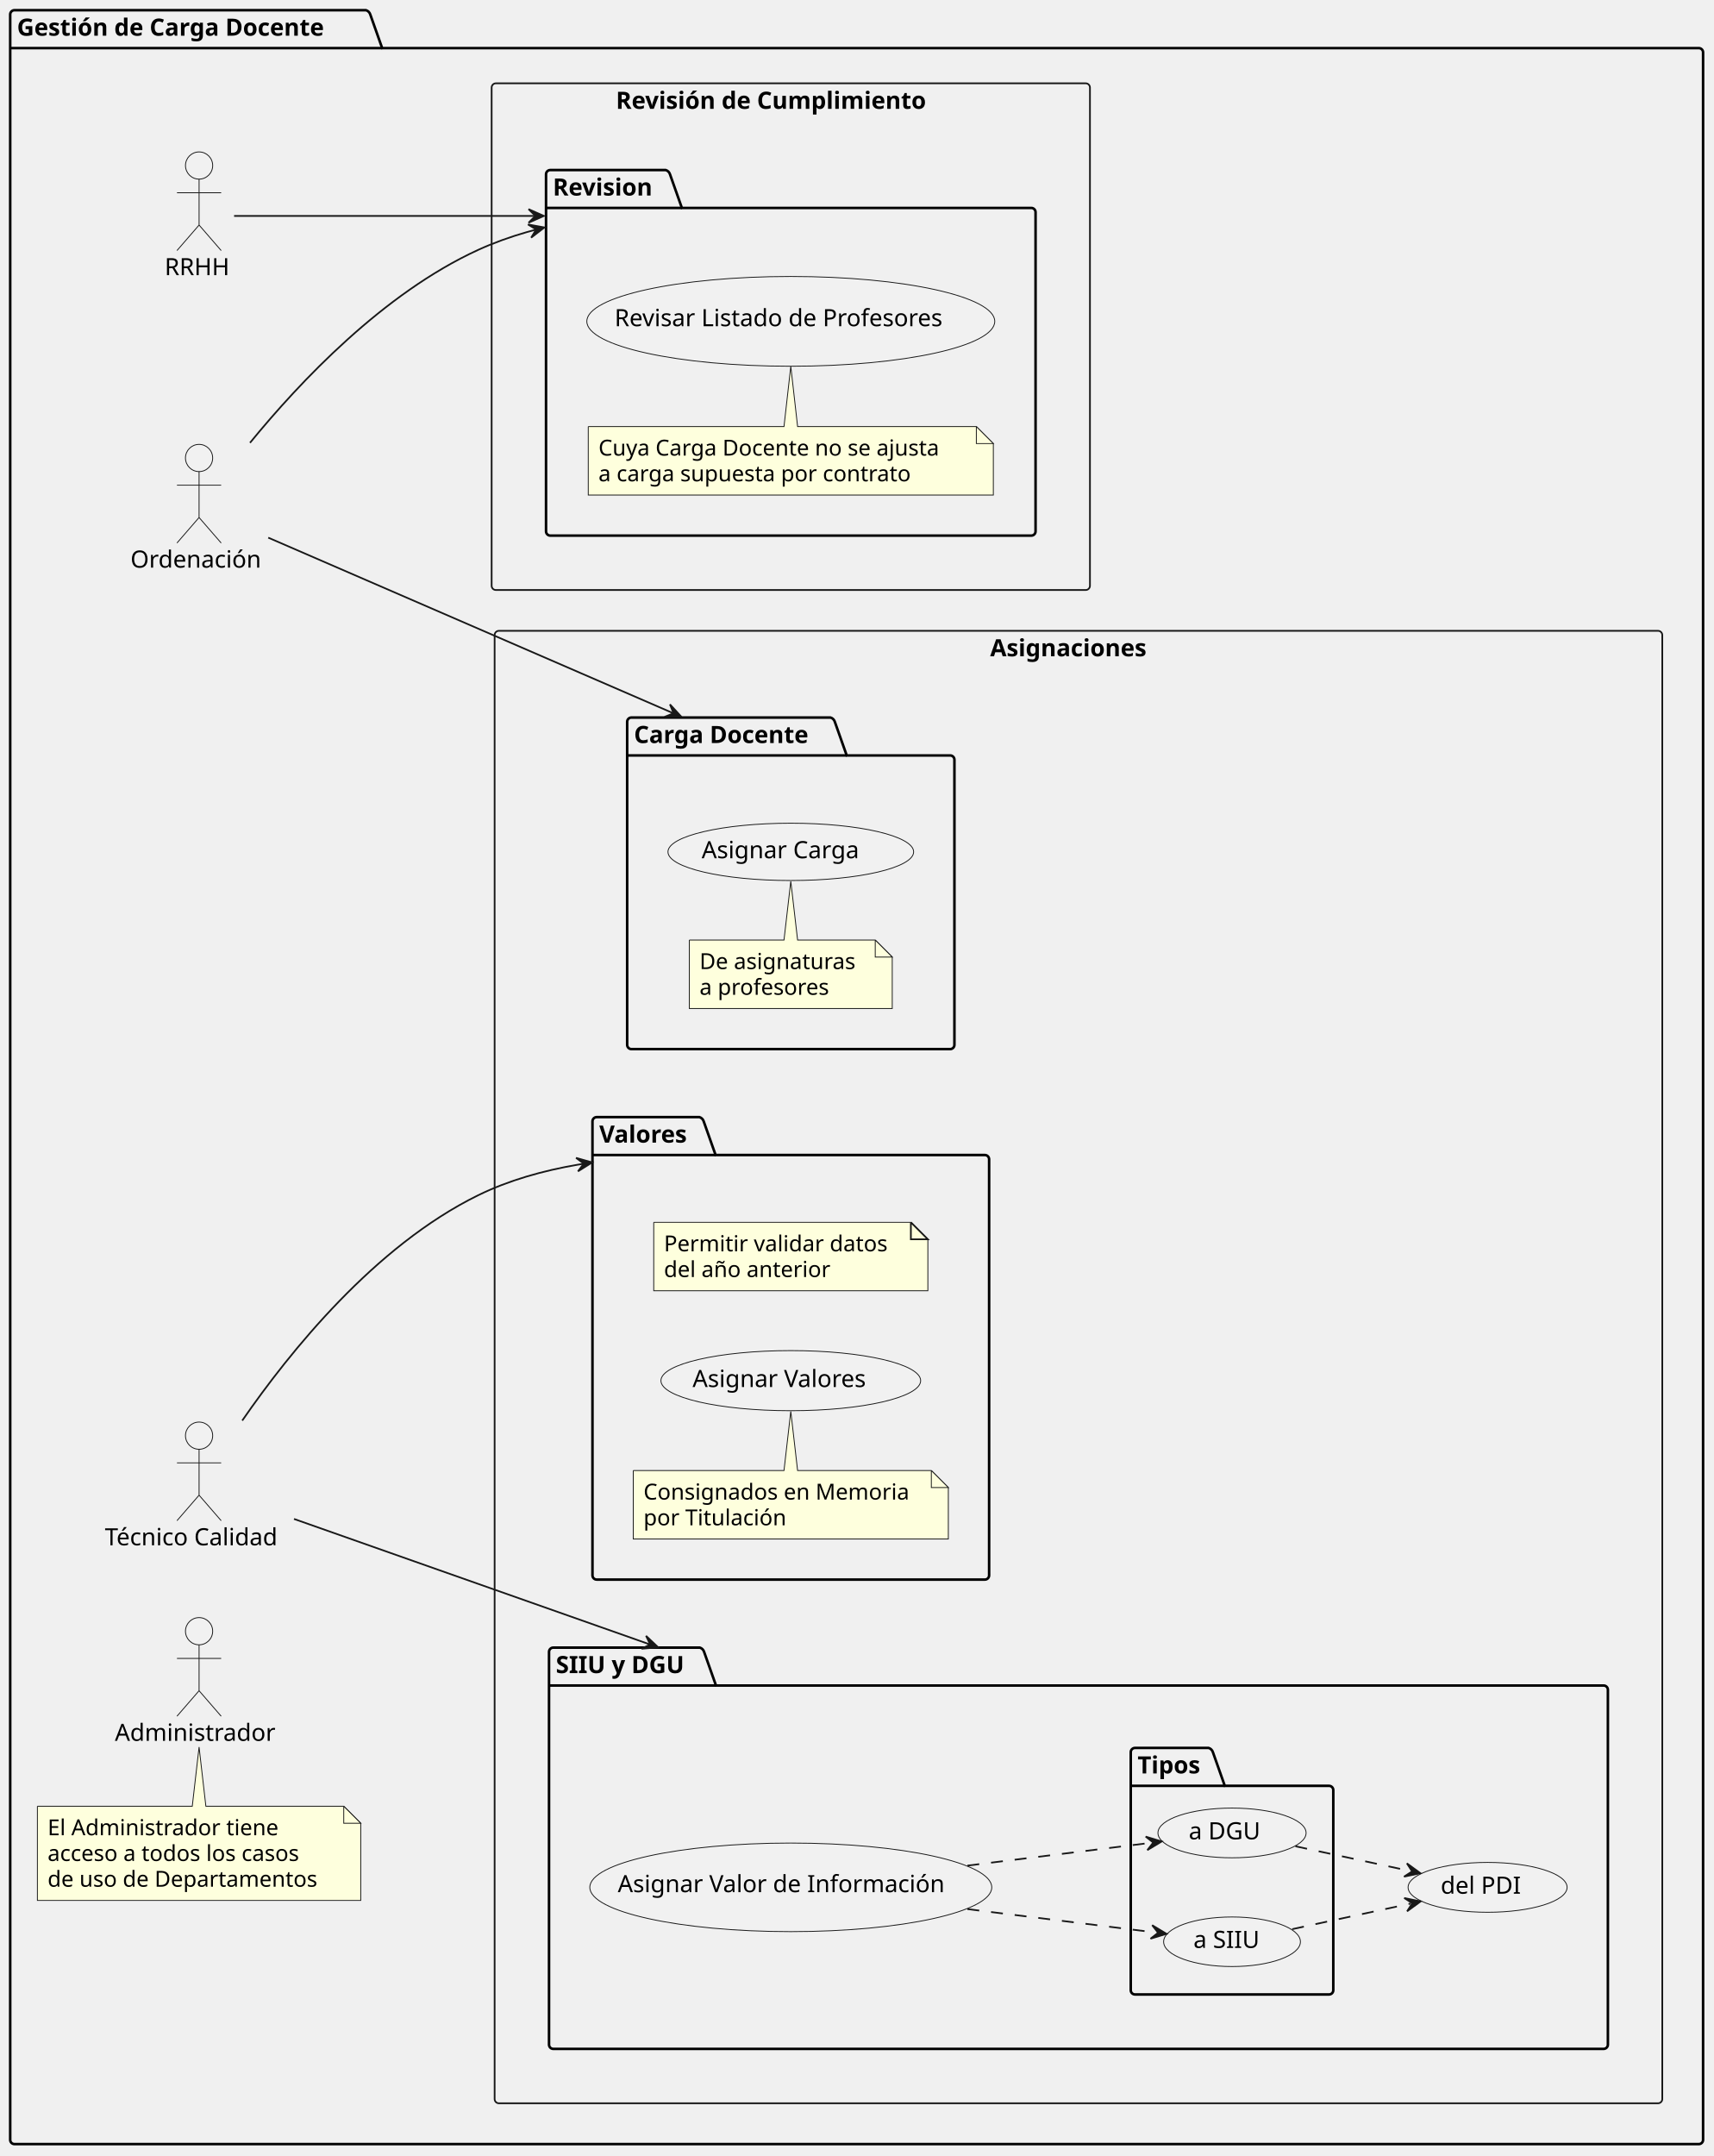
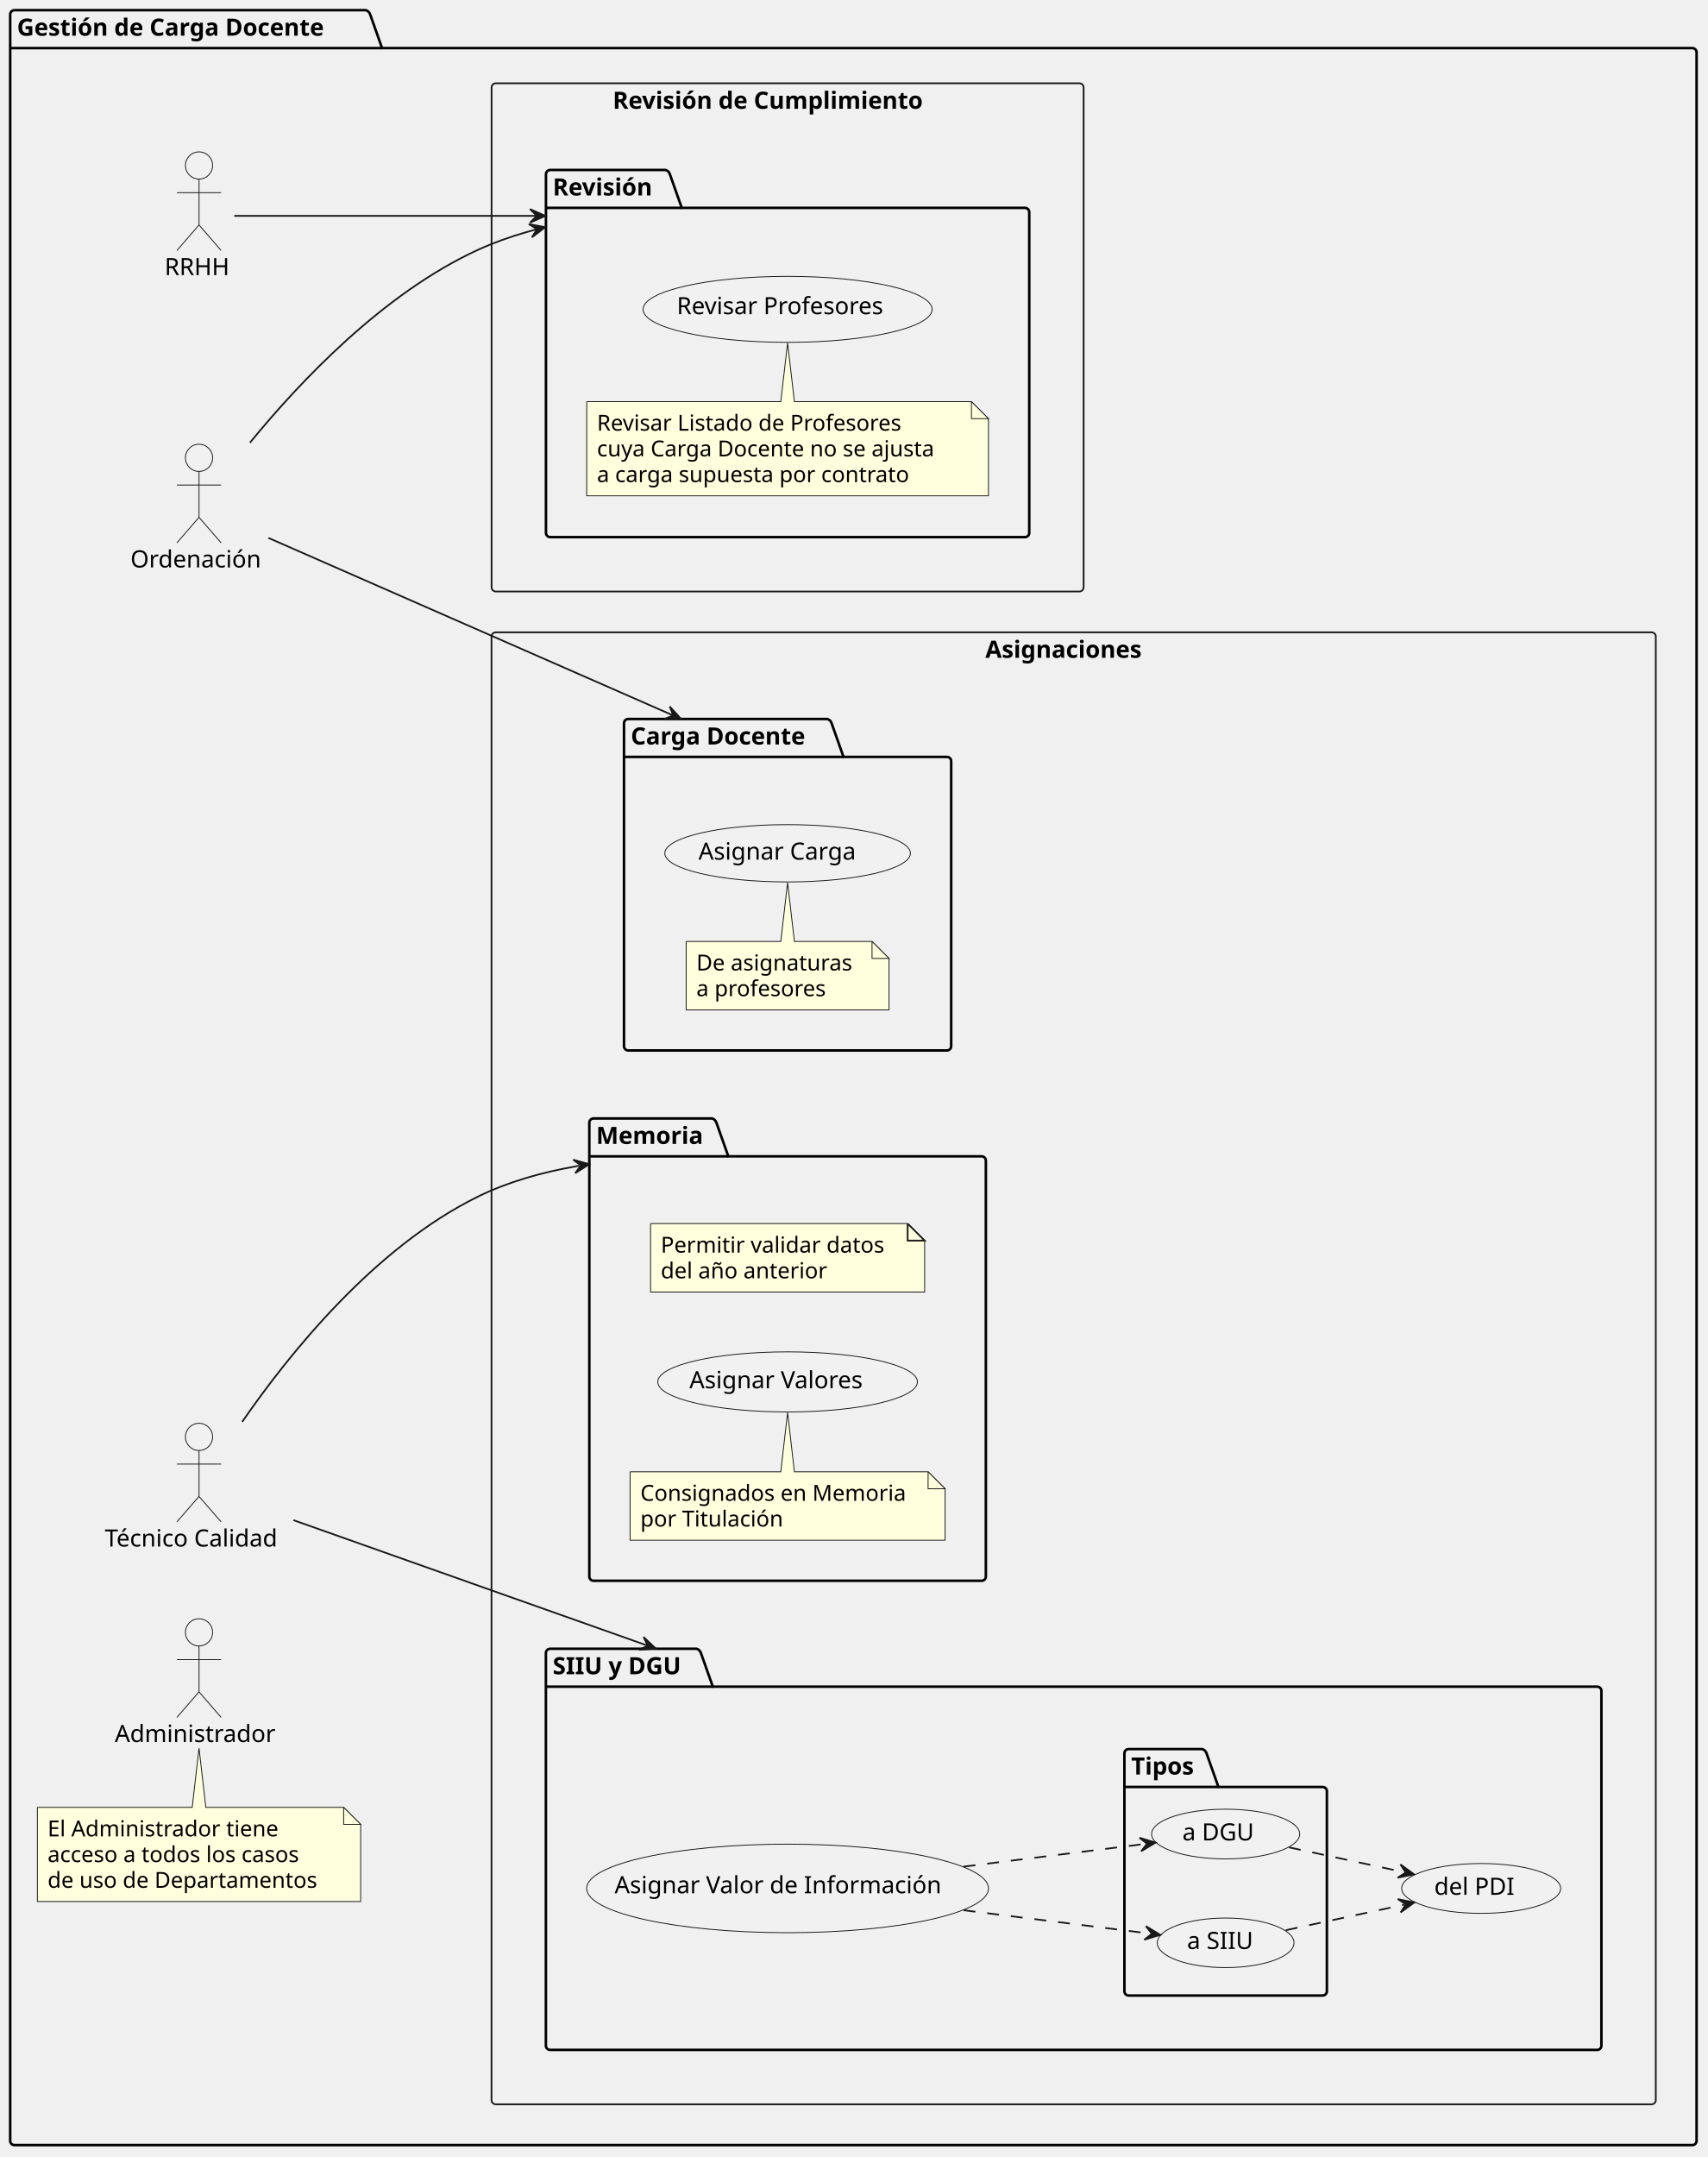
- <svg xmlns="http://www.w3.org/2000/svg" contentStyleType="text/css" data-diagram-type="DESCRIPTION" height="1268px" preserveAspectRatio="none" style="width:1008px;height:1268px;background:#FFFFFF;" version="1.1" viewBox="0 0 1008 1268" width="1008px" zoomAndPan="magnify">
+ <svg xmlns="http://www.w3.org/2000/svg" contentStyleType="text/css" data-diagram-type="DESCRIPTION" height="1269px" preserveAspectRatio="none" style="width:1005px;height:1269px;background:#FFFFFF;" version="1.1" viewBox="0 0 1005 1269" width="1005px" zoomAndPan="magnify">
  <defs />
  <g>
    <g id="cluster_Gestión de Carga Docente">
-       <path d="M8.5,6 L215.316,6 A3.75,3.75 0 0 1 217.816,8.5 L224.816,28.297 L999.39,28.297 A2.5,2.5 0 0 1 1001.89,30.797 L1001.89,1258.5 A2.5,2.5 0 0 1 999.39,1261 L8.5,1261 A2.5,2.5 0 0 1 6,1258.5 L6,8.5 A2.5,2.5 0 0 1 8.5,6 " fill="transparent" style="stroke:#000000;stroke-width:1.5;" />
+       <path d="M8.5,6 L215.316,6 A3.75,3.75 0 0 1 217.816,8.5 L224.816,28.297 L995.83,28.297 A2.5,2.5 0 0 1 998.33,30.797 L998.33,1259.5 A2.5,2.5 0 0 1 995.83,1262 L8.5,1262 A2.5,2.5 0 0 1 6,1259.5 L6,8.5 A2.5,2.5 0 0 1 8.5,6 " fill="#FFFFFF" fill-opacity="0" style="stroke:#000000;stroke-width:1.5;" />
      <line style="stroke:#000000;stroke-width:1.5;" x1="6" x2="224.816" y1="28.297" y2="28.297" />
      <text fill="#000000" font-family="sans-serif" font-size="14" font-weight="bold" lengthAdjust="spacing" textLength="205.816" x="10" y="20.995">Gestión de Carga Docente</text>
    </g>
    <g id="cluster_Asignaciones">
-       <rect fill="transparent" height="866" rx="2.5" ry="2.5" style="stroke:#181818;stroke-width:1;" width="686.91" x="290.98" y="371" />
-       <text fill="#000000" font-family="sans-serif" font-size="14" font-weight="bold" lengthAdjust="spacing" textLength="103.913" x="582.479" y="385.995">Asignaciones</text>
+       <rect fill="#FFFFFF" fill-opacity="0" height="866" rx="2.5" ry="2.5" style="stroke:#181818;stroke-width:1;" width="685.11" x="289.22" y="372" />
+       <text fill="#000000" font-family="sans-serif" font-size="14" font-weight="bold" lengthAdjust="spacing" textLength="103.913" x="579.818" y="386.995">Asignaciones</text>
    </g>
    <g id="cluster_cargaDocentePackage">
-       <path d="M371.45,422 L488.606,422 A3.75,3.75 0 0 1 491.106,424.5 L498.106,444.297 L558.97,444.297 A2.5,2.5 0 0 1 561.47,446.797 L561.47,614.5 A2.5,2.5 0 0 1 558.97,617 L371.45,617 A2.5,2.5 0 0 1 368.95,614.5 L368.95,424.5 A2.5,2.5 0 0 1 371.45,422 " fill="transparent" style="stroke:#000000;stroke-width:1.5;" />
-       <line style="stroke:#000000;stroke-width:1.5;" x1="368.95" x2="498.106" y1="444.297" y2="444.297" />
-       <text fill="#000000" font-family="sans-serif" font-size="14" font-weight="bold" lengthAdjust="spacing" textLength="116.156" x="372.95" y="436.995">Carga Docente</text>
+       <path d="M369.69,423 L486.846,423 A3.75,3.75 0 0 1 489.346,425.5 L496.346,445.297 L557.21,445.297 A2.5,2.5 0 0 1 559.71,447.797 L559.71,615.5 A2.5,2.5 0 0 1 557.21,618 L369.69,618 A2.5,2.5 0 0 1 367.19,615.5 L367.19,425.5 A2.5,2.5 0 0 1 369.69,423 " fill="#FFFFFF" fill-opacity="0" style="stroke:#000000;stroke-width:1.5;" />
+       <line style="stroke:#000000;stroke-width:1.5;" x1="367.19" x2="496.346" y1="445.297" y2="445.297" />
+       <text fill="#000000" font-family="sans-serif" font-size="14" font-weight="bold" lengthAdjust="spacing" textLength="116.156" x="371.19" y="437.995">Carga Docente</text>
    </g>
    <g id="cluster_valoresPackage">
-       <path d="M351.04,657 L411.472,657 A3.75,3.75 0 0 1 413.972,659.5 L420.972,679.297 L579.38,679.297 A2.5,2.5 0 0 1 581.88,681.797 L581.88,926.5 A2.5,2.5 0 0 1 579.38,929 L351.04,929 A2.5,2.5 0 0 1 348.54,926.5 L348.54,659.5 A2.5,2.5 0 0 1 351.04,657 " fill="transparent" style="stroke:#000000;stroke-width:1.5;" />
-       <line style="stroke:#000000;stroke-width:1.5;" x1="348.54" x2="420.972" y1="679.297" y2="679.297" />
-       <text fill="#000000" font-family="sans-serif" font-size="14" font-weight="bold" lengthAdjust="spacing" textLength="59.432" x="352.54" y="671.995">Valores</text>
+       <path d="M349.28,658 L419.063,658 A3.75,3.75 0 0 1 421.563,660.5 L428.563,680.297 L577.62,680.297 A2.5,2.5 0 0 1 580.12,682.797 L580.12,927.5 A2.5,2.5 0 0 1 577.62,930 L349.28,930 A2.5,2.5 0 0 1 346.78,927.5 L346.78,660.5 A2.5,2.5 0 0 1 349.28,658 " fill="#FFFFFF" fill-opacity="0" style="stroke:#000000;stroke-width:1.5;" />
+       <line style="stroke:#000000;stroke-width:1.5;" x1="346.78" x2="428.563" y1="680.297" y2="680.297" />
+       <text fill="#000000" font-family="sans-serif" font-size="14" font-weight="bold" lengthAdjust="spacing" textLength="68.783" x="350.78" y="672.995">Memoria</text>
    </g>
    <g id="cluster_SIIUyDGUPackage">
-       <path d="M325.48,969 L411.704,969 A3.75,3.75 0 0 1 414.204,971.5 L421.204,991.297 L943.39,991.297 A2.5,2.5 0 0 1 945.89,993.797 L945.89,1202.5 A2.5,2.5 0 0 1 943.39,1205 L325.48,1205 A2.5,2.5 0 0 1 322.98,1202.5 L322.98,971.5 A2.5,2.5 0 0 1 325.48,969 " fill="transparent" style="stroke:#000000;stroke-width:1.5;" />
-       <line style="stroke:#000000;stroke-width:1.5;" x1="322.98" x2="421.204" y1="991.297" y2="991.297" />
-       <text fill="#000000" font-family="sans-serif" font-size="14" font-weight="bold" lengthAdjust="spacing" textLength="85.224" x="326.98" y="983.995">SIIU y DGU</text>
+       <path d="M323.72,970 L409.944,970 A3.75,3.75 0 0 1 412.444,972.5 L419.444,992.297 L939.83,992.297 A2.5,2.5 0 0 1 942.33,994.797 L942.33,1203.5 A2.5,2.5 0 0 1 939.83,1206 L323.72,1206 A2.5,2.5 0 0 1 321.22,1203.5 L321.22,972.5 A2.5,2.5 0 0 1 323.72,970 " fill="#FFFFFF" fill-opacity="0" style="stroke:#000000;stroke-width:1.5;" />
+       <line style="stroke:#000000;stroke-width:1.5;" x1="321.22" x2="419.444" y1="992.297" y2="992.297" />
+       <text fill="#000000" font-family="sans-serif" font-size="14" font-weight="bold" lengthAdjust="spacing" textLength="85.224" x="325.22" y="984.995">SIIU y DGU</text>
    </g>
    <g id="cluster_Tipos">
-       <path d="M667.7,1028 L711.021,1028 A3.75,3.75 0 0 1 713.521,1030.5 L720.521,1050.297 L781.85,1050.297 A2.5,2.5 0 0 1 784.35,1052.797 L784.35,1170.5 A2.5,2.5 0 0 1 781.85,1173 L667.7,1173 A2.5,2.5 0 0 1 665.2,1170.5 L665.2,1030.5 A2.5,2.5 0 0 1 667.7,1028 " fill="transparent" style="stroke:#000000;stroke-width:1.5;" />
-       <line style="stroke:#000000;stroke-width:1.5;" x1="665.2" x2="720.521" y1="1050.297" y2="1050.297" />
-       <text fill="#000000" font-family="sans-serif" font-size="14" font-weight="bold" lengthAdjust="spacing" textLength="42.321" x="669.2" y="1042.995">Tipos</text>
+       <path d="M664.14,1029 L707.461,1029 A3.75,3.75 0 0 1 709.961,1031.5 L716.961,1051.297 L778.29,1051.297 A2.5,2.5 0 0 1 780.79,1053.797 L780.79,1171.5 A2.5,2.5 0 0 1 778.29,1174 L664.14,1174 A2.5,2.5 0 0 1 661.64,1171.5 L661.64,1031.5 A2.5,2.5 0 0 1 664.14,1029 " fill="#FFFFFF" fill-opacity="0" style="stroke:#000000;stroke-width:1.5;" />
+       <line style="stroke:#000000;stroke-width:1.5;" x1="661.64" x2="716.961" y1="1051.297" y2="1051.297" />
+       <text fill="#000000" font-family="sans-serif" font-size="14" font-weight="bold" lengthAdjust="spacing" textLength="42.321" x="665.64" y="1043.995">Tipos</text>
    </g>
    <g id="cluster_Revisión de Cumplimiento">
-       <rect fill="transparent" height="298" rx="2.5" ry="2.5" style="stroke:#181818;stroke-width:1;" width="351.98" x="289.22" y="49" />
-       <text fill="#000000" font-family="sans-serif" font-size="14" font-weight="bold" lengthAdjust="spacing" textLength="205.789" x="362.315" y="63.995">Revisión de Cumplimiento</text>
+       <rect fill="#FFFFFF" fill-opacity="0" height="299" rx="2.5" ry="2.5" style="stroke:#181818;stroke-width:1;" width="348.38" x="289.26" y="49" />
+       <text fill="#000000" font-family="sans-serif" font-size="14" font-weight="bold" lengthAdjust="spacing" textLength="205.789" x="360.555" y="63.995">Revisión de Cumplimiento</text>
    </g>
    <g id="cluster_revisionPackage">
-       <path d="M323.72,100 L391.637,100 A3.75,3.75 0 0 1 394.137,102.5 L401.137,122.297 L606.7,122.297 A2.5,2.5 0 0 1 609.2,124.797 L609.2,312.5 A2.5,2.5 0 0 1 606.7,315 L323.72,315 A2.5,2.5 0 0 1 321.22,312.5 L321.22,102.5 A2.5,2.5 0 0 1 323.72,100 " fill="transparent" style="stroke:#000000;stroke-width:1.5;" />
-       <line style="stroke:#000000;stroke-width:1.5;" x1="321.22" x2="401.137" y1="122.297" y2="122.297" />
-       <text fill="#000000" font-family="sans-serif" font-size="14" font-weight="bold" lengthAdjust="spacing" textLength="66.917" x="325.22" y="114.995">Revision</text>
+       <path d="M323.76,100 L391.677,100 A3.75,3.75 0 0 1 394.177,102.5 L401.177,122.297 L603.14,122.297 A2.5,2.5 0 0 1 605.64,124.797 L605.64,313.5 A2.5,2.5 0 0 1 603.14,316 L323.76,316 A2.5,2.5 0 0 1 321.26,313.5 L321.26,102.5 A2.5,2.5 0 0 1 323.76,100 " fill="#FFFFFF" fill-opacity="0" style="stroke:#000000;stroke-width:1.5;" />
+       <line style="stroke:#000000;stroke-width:1.5;" x1="321.26" x2="401.177" y1="122.297" y2="122.297" />
+       <text fill="#000000" font-family="sans-serif" font-size="14" font-weight="bold" lengthAdjust="spacing" textLength="66.917" x="325.26" y="114.995">Revisión</text>
    </g>
    <g id="elem_ord">
      <ellipse cx="117.106" cy="269.35" fill="#F1F1F1" rx="8" ry="8" style="stroke:#181818;stroke-width:0.5;" />
-       <path d="M117.106,277.35 L117.106,304.35 M104.106,285.35 L130.107,285.35 M117.106,304.35 L104.106,319.35 M117.106,304.35 L130.107,319.35 " fill="transparent" style="stroke:#181818;stroke-width:0.5;" />
+       <path d="M117.106,277.35 L117.106,304.35 M104.106,285.35 L130.107,285.35 M117.106,304.35 L104.106,319.35 M117.106,304.35 L130.107,319.35 " fill="#FFFFFF" fill-opacity="0" style="stroke:#181818;stroke-width:0.5;" />
      <text fill="#000000" font-family="sans-serif" font-size="14" lengthAdjust="spacing" textLength="80.753" x="76.73" y="333.845">Ordenación</text>
    </g>
    <g id="elem_tec">
-       <ellipse cx="117.112" cy="844.35" fill="#F1F1F1" rx="8" ry="8" style="stroke:#181818;stroke-width:0.5;" />
-       <path d="M117.112,852.35 L117.112,879.35 M104.112,860.35 L130.112,860.35 M117.112,879.35 L104.112,894.35 M117.112,879.35 L130.112,894.35 " fill="transparent" style="stroke:#181818;stroke-width:0.5;" />
-       <text fill="#000000" font-family="sans-serif" font-size="14" lengthAdjust="spacing" textLength="110.824" x="61.7" y="908.845">Técnico Calidad</text>
+       <ellipse cx="117.112" cy="845.35" fill="#F1F1F1" rx="8" ry="8" style="stroke:#181818;stroke-width:0.5;" />
+       <path d="M117.112,853.35 L117.112,880.35 M104.112,861.35 L130.112,861.35 M117.112,880.35 L104.112,895.35 M117.112,880.35 L130.112,895.35 " fill="#FFFFFF" fill-opacity="0" style="stroke:#181818;stroke-width:0.5;" />
+       <text fill="#000000" font-family="sans-serif" font-size="14" lengthAdjust="spacing" textLength="110.824" x="61.7" y="909.845">Técnico Calidad</text>
    </g>
    <g id="elem_rrhh">
      <ellipse cx="117.115" cy="97.35" fill="#F1F1F1" rx="8" ry="8" style="stroke:#181818;stroke-width:0.5;" />
-       <path d="M117.115,105.35 L117.115,132.35 M104.115,113.35 L130.115,113.35 M117.115,132.35 L104.115,147.35 M117.115,132.35 L130.115,147.35 " fill="transparent" style="stroke:#181818;stroke-width:0.5;" />
+       <path d="M117.115,105.35 L117.115,132.35 M104.115,113.35 L130.115,113.35 M117.115,132.35 L104.115,147.35 M117.115,132.35 L130.115,147.35 " fill="#FFFFFF" fill-opacity="0" style="stroke:#181818;stroke-width:0.5;" />
      <text fill="#000000" font-family="sans-serif" font-size="14" lengthAdjust="spacing" textLength="40.51" x="96.86" y="161.845">RRHH</text>
    </g>
    <g id="elem_admin">
-       <ellipse cx="117.11" cy="959.35" fill="#F1F1F1" rx="8" ry="8" style="stroke:#181818;stroke-width:0.5;" />
-       <path d="M117.11,967.35 L117.11,994.35 M104.11,975.35 L130.11,975.35 M117.11,994.35 L104.11,1009.35 M117.11,994.35 L130.11,1009.35 " fill="transparent" style="stroke:#181818;stroke-width:0.5;" />
-       <text fill="#000000" font-family="sans-serif" font-size="14" lengthAdjust="spacing" textLength="99.08" x="67.57" y="1023.845">Administrador</text>
+       <ellipse cx="117.11" cy="960.35" fill="#F1F1F1" rx="8" ry="8" style="stroke:#181818;stroke-width:0.5;" />
+       <path d="M117.11,968.35 L117.11,995.35 M104.11,976.35 L130.11,976.35 M117.11,995.35 L104.11,1010.35 M117.11,995.35 L130.11,1010.35 " fill="#FFFFFF" fill-opacity="0" style="stroke:#181818;stroke-width:0.5;" />
+       <text fill="#000000" font-family="sans-serif" font-size="14" lengthAdjust="spacing" textLength="99.08" x="67.57" y="1024.845">Administrador</text>
    </g>
    <g id="elem_GMN40">
-       <path d="M22,1062.3 L22,1117.698 A0,0 0 0 0 22,1117.698 L212.222,1117.698 A0,0 0 0 0 212.222,1117.698 L212.222,1072.3 L202.222,1062.3 L121.11,1062.3 L117.11,1027.49 L113.11,1062.3 L22,1062.3 A0,0 0 0 0 22,1062.3 " fill="#FEFFDD" style="stroke:#181818;stroke-width:0.5;" />
-       <path d="M202.222,1062.3 L202.222,1072.3 L212.222,1072.3 L202.222,1062.3 " fill="#FEFFDD" style="stroke:#181818;stroke-width:0.5;" />
-       <text fill="#000000" font-family="sans-serif" font-size="13" lengthAdjust="spacing" textLength="145.038" x="28" y="1079.367">El Administrador tiene</text>
-       <text fill="#000000" font-family="sans-serif" font-size="13" lengthAdjust="spacing" textLength="160.462" x="28" y="1094.5">acceso a todos los casos</text>
-       <text fill="#000000" font-family="sans-serif" font-size="13" lengthAdjust="spacing" textLength="169.222" x="28" y="1109.632">de uso de Departamentos</text>
+       <path d="M22,1063.3 L22,1118.698 A0,0 0 0 0 22,1118.698 L212.222,1118.698 A0,0 0 0 0 212.222,1118.698 L212.222,1073.3 L202.222,1063.3 L121.11,1063.3 L117.11,1028.49 L113.11,1063.3 L22,1063.3 A0,0 0 0 0 22,1063.3 " fill="#FEFFDD" style="stroke:#181818;stroke-width:0.5;" />
+       <path d="M202.222,1063.3 L202.222,1073.3 L212.222,1073.3 L202.222,1063.3 " fill="#FEFFDD" style="stroke:#181818;stroke-width:0.5;" />
+       <text fill="#000000" font-family="sans-serif" font-size="13" lengthAdjust="spacing" textLength="145.038" x="28" y="1080.367">El Administrador tiene</text>
+       <text fill="#000000" font-family="sans-serif" font-size="13" lengthAdjust="spacing" textLength="160.462" x="28" y="1095.5">acceso a todos los casos</text>
+       <text fill="#000000" font-family="sans-serif" font-size="13" lengthAdjust="spacing" textLength="169.222" x="28" y="1110.632">de uso de Departamentos</text>
    </g>
    <g id="elem_asignarCarga">
-       <ellipse cx="465.213" cy="501.002" fill="#F1F1F1" rx="72.263" ry="16.852" style="stroke:#181818;stroke-width:0.5;" />
-       <text fill="#000000" font-family="sans-serif" font-size="14" lengthAdjust="spacing" textLength="98.882" x="412.772" y="504.75">Asignar Carga</text>
+       <ellipse cx="463.453" cy="502.002" fill="#F1F1F1" rx="72.263" ry="16.852" style="stroke:#181818;stroke-width:0.5;" />
+       <text fill="#000000" font-family="sans-serif" font-size="14" lengthAdjust="spacing" textLength="98.882" x="411.012" y="505.75">Asignar Carga</text>
    </g>
    <g id="elem_GMN10">
-       <path d="M405.52,552.87 L405.52,593.136 A0,0 0 0 0 405.52,593.136 L524.89,593.136 A0,0 0 0 0 524.89,593.136 L524.89,562.87 L514.89,552.87 L469.21,552.87 L465.21,518.29 L461.21,552.87 L405.52,552.87 A0,0 0 0 0 405.52,552.87 " fill="#FEFFDD" style="stroke:#181818;stroke-width:0.5;" />
-       <path d="M514.89,552.87 L514.89,562.87 L524.89,562.87 L514.89,552.87 " fill="#FEFFDD" style="stroke:#181818;stroke-width:0.5;" />
-       <text fill="#000000" font-family="sans-serif" font-size="13" lengthAdjust="spacing" textLength="98.37" x="411.52" y="569.937">De asignaturas</text>
-       <text fill="#000000" font-family="sans-serif" font-size="13" lengthAdjust="spacing" textLength="81.066" x="411.52" y="585.07">a profesores</text>
+       <path d="M403.76,553.87 L403.76,594.136 A0,0 0 0 0 403.76,594.136 L523.13,594.136 A0,0 0 0 0 523.13,594.136 L523.13,563.87 L513.13,553.87 L467.45,553.87 L463.45,519.29 L459.45,553.87 L403.76,553.87 A0,0 0 0 0 403.76,553.87 " fill="#FEFFDD" style="stroke:#181818;stroke-width:0.5;" />
+       <path d="M513.13,553.87 L513.13,563.87 L523.13,563.87 L513.13,553.87 " fill="#FEFFDD" style="stroke:#181818;stroke-width:0.5;" />
+       <text fill="#000000" font-family="sans-serif" font-size="13" lengthAdjust="spacing" textLength="98.37" x="409.76" y="570.937">De asignaturas</text>
+       <text fill="#000000" font-family="sans-serif" font-size="13" lengthAdjust="spacing" textLength="81.066" x="409.76" y="586.07">a profesores</text>
    </g>
    <g id="elem_asignarValores">
-       <ellipse cx="465.206" cy="811.999" fill="#F1F1F1" rx="76.396" ry="17.679" style="stroke:#181818;stroke-width:0.5;" />
-       <text fill="#000000" font-family="sans-serif" font-size="14" lengthAdjust="spacing" textLength="109.58" x="407.416" y="815.747">Asignar Valores</text>
+       <ellipse cx="463.446" cy="812.999" fill="#F1F1F1" rx="76.396" ry="17.679" style="stroke:#181818;stroke-width:0.5;" />
+       <text fill="#000000" font-family="sans-serif" font-size="14" lengthAdjust="spacing" textLength="109.58" x="405.656" y="816.747">Asignar Valores</text>
    </g>
    <g id="elem_GMN15">
-       <path d="M372.54,864.87 L372.54,905.136 A0,0 0 0 0 372.54,905.136 L557.887,905.136 A0,0 0 0 0 557.887,905.136 L557.887,874.87 L547.887,864.87 L469.21,864.87 L465.21,830.04 L461.21,864.87 L372.54,864.87 A0,0 0 0 0 372.54,864.87 " fill="#FEFFDD" style="stroke:#181818;stroke-width:0.5;" />
-       <path d="M547.887,864.87 L547.887,874.87 L557.887,874.87 L547.887,864.87 " fill="#FEFFDD" style="stroke:#181818;stroke-width:0.5;" />
-       <text fill="#000000" font-family="sans-serif" font-size="13" lengthAdjust="spacing" textLength="164.347" x="378.54" y="881.937">Consignados en Memoria</text>
-       <text fill="#000000" font-family="sans-serif" font-size="13" lengthAdjust="spacing" textLength="89.102" x="378.54" y="897.07">por Titulación</text>
+       <path d="M370.78,865.87 L370.78,906.136 A0,0 0 0 0 370.78,906.136 L556.127,906.136 A0,0 0 0 0 556.127,906.136 L556.127,875.87 L546.127,865.87 L467.45,865.87 L463.45,831.04 L459.45,865.87 L370.78,865.87 A0,0 0 0 0 370.78,865.87 " fill="#FEFFDD" style="stroke:#181818;stroke-width:0.5;" />
+       <path d="M546.127,865.87 L546.127,875.87 L556.127,875.87 L546.127,865.87 " fill="#FEFFDD" style="stroke:#181818;stroke-width:0.5;" />
+       <text fill="#000000" font-family="sans-serif" font-size="13" lengthAdjust="spacing" textLength="164.347" x="376.78" y="882.937">Consignados en Memoria</text>
+       <text fill="#000000" font-family="sans-serif" font-size="13" lengthAdjust="spacing" textLength="89.102" x="376.78" y="898.07">por Titulación</text>
    </g>
    <g id="elem_valoresDef">
-       <path d="M384.58,718.87 L384.58,759.136 L545.844,759.136 L545.844,728.87 L535.844,718.87 L384.58,718.87 " fill="#FEFFDD" style="stroke:#181818;stroke-width:0.5;" />
-       <path d="M535.844,718.87 L535.844,728.87 L545.844,728.87 L535.844,718.87 " fill="#FEFFDD" style="stroke:#181818;stroke-width:1;" />
-       <text fill="#000000" font-family="sans-serif" font-size="13" lengthAdjust="spacing" textLength="140.264" x="390.58" y="735.937">Permitir validar datos</text>
-       <text fill="#000000" font-family="sans-serif" font-size="13" lengthAdjust="spacing" textLength="103.841" x="390.58" y="751.07">del año anterior</text>
+       <path d="M382.82,719.87 L382.82,760.136 L544.084,760.136 L544.084,729.87 L534.084,719.87 L382.82,719.87 " fill="#FEFFDD" style="stroke:#181818;stroke-width:0.5;" />
+       <path d="M534.084,719.87 L534.084,729.87 L544.084,729.87 L534.084,719.87 " fill="#FEFFDD" style="stroke:#181818;stroke-width:1;" />
+       <text fill="#000000" font-family="sans-serif" font-size="13" lengthAdjust="spacing" textLength="140.264" x="388.82" y="736.937">Permitir validar datos</text>
+       <text fill="#000000" font-family="sans-serif" font-size="13" lengthAdjust="spacing" textLength="103.841" x="388.82" y="752.07">del año anterior</text>
    </g>
    <g id="elem_asignarValor">
-       <ellipse cx="465.207" cy="1109.995" fill="#F1F1F1" rx="118.227" ry="26.045" style="stroke:#181818;stroke-width:0.5;" />
-       <text fill="#000000" font-family="sans-serif" font-size="14" lengthAdjust="spacing" textLength="203.567" x="363.423" y="1112.842">Asignar Valor de Información</text>
+       <ellipse cx="463.447" cy="1110.995" fill="#F1F1F1" rx="118.227" ry="26.045" style="stroke:#181818;stroke-width:0.5;" />
+       <text fill="#000000" font-family="sans-serif" font-size="14" lengthAdjust="spacing" textLength="203.567" x="361.663" y="1113.842">Asignar Valor de Información</text>
    </g>
    <g id="elem_PDI">
-       <ellipse cx="875.123" cy="1109.998" fill="#F1F1F1" rx="46.773" ry="14.658" style="stroke:#181818;stroke-width:0.5;" />
-       <text fill="#000000" font-family="sans-serif" font-size="14" lengthAdjust="spacing" textLength="49.191" x="847.527" y="1113.745">del PDI</text>
+       <ellipse cx="871.563" cy="1110.998" fill="#F1F1F1" rx="46.773" ry="14.658" style="stroke:#181818;stroke-width:0.5;" />
+       <text fill="#000000" font-family="sans-serif" font-size="14" lengthAdjust="spacing" textLength="49.191" x="843.967" y="1114.745">del PDI</text>
    </g>
    <g id="elem_SIIU">
-       <ellipse cx="724.775" cy="1141.996" fill="#F1F1F1" rx="40.235" ry="14.576" style="stroke:#181818;stroke-width:0.5;" />
-       <text fill="#000000" font-family="sans-serif" font-size="14" lengthAdjust="spacing" textLength="40.421" x="702.069" y="1145.618">a SIIU</text>
+       <ellipse cx="721.215" cy="1142.996" fill="#F1F1F1" rx="40.235" ry="14.576" style="stroke:#181818;stroke-width:0.5;" />
+       <text fill="#000000" font-family="sans-serif" font-size="14" lengthAdjust="spacing" textLength="40.421" x="698.509" y="1146.618">a SIIU</text>
    </g>
    <g id="elem_DGU">
-       <ellipse cx="724.774" cy="1078" fill="#F1F1F1" rx="43.575" ry="14.62" style="stroke:#181818;stroke-width:0.5;" />
-       <text fill="#000000" font-family="sans-serif" font-size="14" lengthAdjust="spacing" textLength="44.905" x="699.322" y="1081.747">a DGU</text>
+       <ellipse cx="721.215" cy="1079" fill="#F1F1F1" rx="43.575" ry="14.62" style="stroke:#181818;stroke-width:0.5;" />
+       <text fill="#000000" font-family="sans-serif" font-size="14" lengthAdjust="spacing" textLength="44.905" x="695.762" y="1082.747">a DGU</text>
    </g>
    <g id="elem_revisarCarga">
-       <ellipse cx="465.207" cy="188.998" fill="#F1F1F1" rx="119.987" ry="26.398" style="stroke:#181818;stroke-width:0.5;" />
-       <text fill="#000000" font-family="sans-serif" font-size="14" lengthAdjust="spacing" textLength="207.327" x="361.544" y="191.844">Revisar Listado de Profesores</text>
+       <ellipse cx="463.453" cy="181.999" fill="#F1F1F1" rx="85.043" ry="19.409" style="stroke:#181818;stroke-width:0.5;" />
+       <text fill="#000000" font-family="sans-serif" font-size="14" lengthAdjust="spacing" textLength="130.423" x="398.241" y="184.845">Revisar Profesores</text>
    </g>
    <g id="elem_GMN28">
-       <path d="M346.06,250.87 L346.06,291.136 A0,0 0 0 0 346.06,291.136 L584.366,291.136 A0,0 0 0 0 584.366,291.136 L584.366,260.87 L574.366,250.87 L469.21,250.87 L465.21,215.43 L461.21,250.87 L346.06,250.87 A0,0 0 0 0 346.06,250.87 " fill="#FEFFDD" style="stroke:#181818;stroke-width:0.5;" />
-       <path d="M574.366,250.87 L574.366,260.87 L584.366,260.87 L574.366,250.87 " fill="#FEFFDD" style="stroke:#181818;stroke-width:0.5;" />
-       <text fill="#000000" font-family="sans-serif" font-size="13" lengthAdjust="spacing" textLength="217.306" x="352.06" y="267.937">Cuya Carga Docente no se ajusta</text>
-       <text fill="#000000" font-family="sans-serif" font-size="13" lengthAdjust="spacing" textLength="196.86" x="352.06" y="283.07">a carga supuesta por contrato</text>
+       <path d="M345.26,236.3 L345.26,291.698 A0,0 0 0 0 345.26,291.698 L581.636,291.698 A0,0 0 0 0 581.636,291.698 L581.636,246.3 L571.636,236.3 L467.45,236.3 L463.45,201.76 L459.45,236.3 L345.26,236.3 A0,0 0 0 0 345.26,236.3 " fill="#FEFFDD" style="stroke:#181818;stroke-width:0.5;" />
+       <path d="M571.636,236.3 L571.636,246.3 L581.636,246.3 L571.636,236.3 " fill="#FEFFDD" style="stroke:#181818;stroke-width:0.5;" />
+       <text fill="#000000" font-family="sans-serif" font-size="13" lengthAdjust="spacing" textLength="192.518" x="351.26" y="253.367">Revisar Listado de Profesores</text>
+       <text fill="#000000" font-family="sans-serif" font-size="13" lengthAdjust="spacing" textLength="215.376" x="351.26" y="268.5">cuya Carga Docente no se ajusta</text>
+       <text fill="#000000" font-family="sans-serif" font-size="13" lengthAdjust="spacing" textLength="196.86" x="351.26" y="283.632">a carga supuesta por contrato</text>
    </g>
    <g id="link_ord_cargaDocentePackage">
-       <path d="M157.81,316.21 C202.555,335.6 277.48,368.07 342.036,396.048 C358.175,403.042 373.666,409.755 387.876,415.914 C391.428,417.453 394.9,418.958 398.283,420.424 C399.128,420.79 394.463,418.769 395.297,419.13 " fill="transparent" id="ord-to-cargaDocentePackage" style="stroke:#181818;stroke-width:1;" />
-       <polygon fill="#181818" points="400.802,421.516,394.135,414.267,396.214,419.528,390.954,421.607,400.802,421.516" style="stroke:#181818;stroke-width:1;" />
+       <path d="M157.95,316.47 C202.56,336.035 277.022,368.688 341.144,396.805 C357.174,403.834 372.558,410.58 386.668,416.767 C390.195,418.314 393.643,419.826 397.001,421.299 C397.841,421.667 398.675,422.033 399.503,422.396 C399.917,422.577 394.835,420.349 395.246,420.529 " fill="#FFFFFF" fill-opacity="0" id="ord-to-cargaDocentePackage" style="stroke:#181818;stroke-width:1;" />
+       <polygon fill="#181818" points="400.741,422.939,394.105,415.661,396.162,420.931,390.892,422.988,400.741,422.939" style="stroke:#181818;stroke-width:1;" />
    </g>
    <g id="link_ord_revisionPackage">
-       <path d="M147.07,260.43 C176.52,224.4 225.62,172.47 281.22,147 C290.373,142.808 300.043,139.344 309.966,136.493 C312.447,135.781 314.943,135.106 317.451,134.469 C318.078,134.309 318.706,134.152 319.334,133.997 C319.648,133.919 314.132,135.258 314.446,135.181 " fill="transparent" id="ord-to-revisionPackage" style="stroke:#181818;stroke-width:1;" />
-       <polygon fill="#181818" points="320.277,133.766,310.588,132.002,315.418,134.946,312.474,139.776,320.277,133.766" style="stroke:#181818;stroke-width:1;" />
+       <path d="M147.08,260.44 C176.53,224.42 225.63,172.5 281.22,147 C290.284,142.843 299.861,139.405 309.688,136.574 C312.145,135.866 314.617,135.196 317.101,134.563 C318.343,134.246 313.753,135.337 315,135.038 " fill="#FFFFFF" fill-opacity="0" id="ord-to-revisionPackage" style="stroke:#181818;stroke-width:1;" />
+       <polygon fill="#181818" points="320.835,133.639,311.15,131.848,315.973,134.805,313.016,139.627,320.835,133.639" style="stroke:#181818;stroke-width:1;" />
    </g>
    <g id="link_rrhh_revisionPackage">
-       <path d="M137.71,127 C155.87,127 185.109,127 218.814,127 C235.667,127 253.636,127 271.894,127 C281.024,127 290.225,127 299.396,127 C303.982,127 308.559,127 313.116,127 C315.395,127 311.668,127 313.935,127 " fill="transparent" id="rrhh-to-revisionPackage" style="stroke:#181818;stroke-width:1;" />
-       <polygon fill="#181818" points="319.935,127,310.935,123,314.935,127,310.935,131,319.935,127" style="stroke:#181818;stroke-width:1;" />
+       <path d="M137.86,127 C156.01,127 185.127,127 218.653,127 C235.417,127 253.282,127 271.43,127 C280.505,127 289.649,127 298.762,127 C303.319,127 307.868,127 312.395,127 C314.659,127 316.918,127 319.17,127 C319.733,127 314.296,127 314.858,127 " fill="#FFFFFF" fill-opacity="0" id="rrhh-to-revisionPackage" style="stroke:#181818;stroke-width:1;" />
+       <polygon fill="#181818" points="320.858,127,311.858,123,315.858,127,311.858,131,320.858,127" style="stroke:#181818;stroke-width:1;" />
    </g>
    <g id="link_tec_valoresPackage">
-       <path d="M142.51,835.48 C170.56,794.86 220.64,732.73 281.22,703 C299.285,694.135 319.541,688.482 339.815,684.998 C342.349,684.563 344.884,684.161 347.414,683.791 C347.73,683.745 342.107,684.549 342.423,684.504 " fill="transparent" id="tec-to-valoresPackage" style="stroke:#181818;stroke-width:1;" />
-       <polygon fill="#181818" points="348.363,683.654,338.887,680.969,343.413,684.362,340.02,688.888,348.363,683.654" style="stroke:#181818;stroke-width:1;" />
+       <path d="M142.51,836.49 C170.57,795.88 220.65,733.76 281.22,704 C299.108,695.21 319.167,689.596 339.246,686.126 C341.756,685.693 338.33,686.166 340.836,685.797 " fill="#FFFFFF" fill-opacity="0" id="tec-to-valoresPackage" style="stroke:#181818;stroke-width:1;" />
+       <polygon fill="#181818" points="346.772,684.924,337.286,682.276,341.825,685.651,338.45,690.191,346.772,684.924" style="stroke:#181818;stroke-width:1;" />
    </g>
    <g id="link_tec_SIIUyDGUPackage">
-       <path d="M172.95,893.33 C220.985,910.26 292.293,935.395 352.327,956.558 C359.832,959.203 367.16,961.786 374.245,964.283 C377.787,965.532 381.269,966.759 384.681,967.962 C385.534,968.263 380.724,966.567 381.568,966.865 " fill="transparent" id="tec-to-SIIUyDGUPackage" style="stroke:#181818;stroke-width:1;" />
-       <polygon fill="#181818" points="387.226,968.86,380.068,962.095,382.511,967.197,377.409,969.64,387.226,968.86" style="stroke:#181818;stroke-width:1;" />
+       <path d="M172.67,894.33 C220.46,911.26 291.405,936.395 351.135,957.558 C358.601,960.203 365.892,962.786 372.941,965.283 C376.465,966.532 379.929,967.759 383.324,968.962 C384.172,969.263 379.361,967.558 380.201,967.856 " fill="#FFFFFF" fill-opacity="0" id="tec-to-SIIUyDGUPackage" style="stroke:#181818;stroke-width:1;" />
+       <polygon fill="#181818" points="385.857,969.86,378.709,963.084,381.144,968.19,376.038,970.624,385.857,969.86" style="stroke:#181818;stroke-width:1;" />
    </g>
    <g id="link_asignarValor_SIIU">
-       <path d="M569.12,1122.79 C610.45,1127.92 649.536,1132.781 680.296,1136.601 " fill="transparent" id="asignarValor-to-SIIU" style="stroke:#181818;stroke-width:1;stroke-dasharray:7.0,7.0;" />
-       <polygon fill="#181818" points="686.25,1137.34,677.812,1132.261,681.288,1136.724,676.826,1140.2,686.25,1137.34" style="stroke:#181818;stroke-width:1;" />
+       <path d="M567,1123.83 C607.86,1128.94 646.356,1133.755 676.806,1137.565 " fill="#FFFFFF" fill-opacity="0" id="asignarValor-to-SIIU" style="stroke:#181818;stroke-width:1;stroke-dasharray:7.0,7.0;" />
+       <polygon fill="#181818" points="682.76,1138.31,674.326,1133.224,677.799,1137.689,673.333,1141.162,682.76,1138.31" style="stroke:#181818;stroke-width:1;" />
    </g>
    <g id="link_asignarValor_DGU">
-       <path d="M569.12,1097.21 C609.19,1092.24 646.796,1087.558 677.446,1083.758 " fill="transparent" id="asignarValor-to-DGU" style="stroke:#181818;stroke-width:1;stroke-dasharray:7.0,7.0;" />
-       <polygon fill="#181818" points="683.4,1083.02,673.976,1080.158,678.438,1083.635,674.961,1088.097,683.4,1083.02" style="stroke:#181818;stroke-width:1;" />
+       <path d="M567,1098.17 C606.61,1093.21 643.646,1088.586 673.976,1084.786 " fill="#FFFFFF" fill-opacity="0" id="asignarValor-to-DGU" style="stroke:#181818;stroke-width:1;stroke-dasharray:7.0,7.0;" />
+       <polygon fill="#181818" points="679.93,1084.04,670.503,1081.19,674.969,1084.662,671.497,1089.128,679.93,1084.04" style="stroke:#181818;stroke-width:1;" />
    </g>
    <g id="link_SIIU_PDI">
-       <path d="M760.18,1134.58 C782.77,1129.7 806.495,1124.585 829.855,1119.545 " fill="transparent" id="SIIU-to-PDI" style="stroke:#181818;stroke-width:1;stroke-dasharray:7.0,7.0;" />
-       <polygon fill="#181818" points="835.72,1118.28,826.079,1116.268,830.832,1119.334,827.766,1124.088,835.72,1118.28" style="stroke:#181818;stroke-width:1;" />
+       <path d="M756.62,1135.58 C779.21,1130.7 802.935,1125.585 826.295,1120.545 " fill="#FFFFFF" fill-opacity="0" id="SIIU-to-PDI" style="stroke:#181818;stroke-width:1;stroke-dasharray:7.0,7.0;" />
+       <polygon fill="#181818" points="832.16,1119.28,822.519,1117.268,827.273,1120.334,824.206,1125.088,832.16,1119.28" style="stroke:#181818;stroke-width:1;" />
    </g>
    <g id="link_DGU_PDI">
-       <path d="M762.06,1085.83 C784.36,1090.64 807.045,1095.536 829.745,1100.427 " fill="transparent" id="DGU-to-PDI" style="stroke:#181818;stroke-width:1;stroke-dasharray:7.0,7.0;" />
-       <polygon fill="#181818" points="835.61,1101.69,827.654,1095.884,830.722,1100.637,825.97,1103.705,835.61,1101.69" style="stroke:#181818;stroke-width:1;" />
+       <path d="M758.5,1086.83 C780.8,1091.64 803.485,1096.536 826.185,1101.427 " fill="#FFFFFF" fill-opacity="0" id="DGU-to-PDI" style="stroke:#181818;stroke-width:1;stroke-dasharray:7.0,7.0;" />
+       <polygon fill="#181818" points="832.05,1102.69,824.094,1096.884,827.162,1101.637,822.409,1104.705,832.05,1102.69" style="stroke:#181818;stroke-width:1;" />
    </g>
  </g>
</svg>
